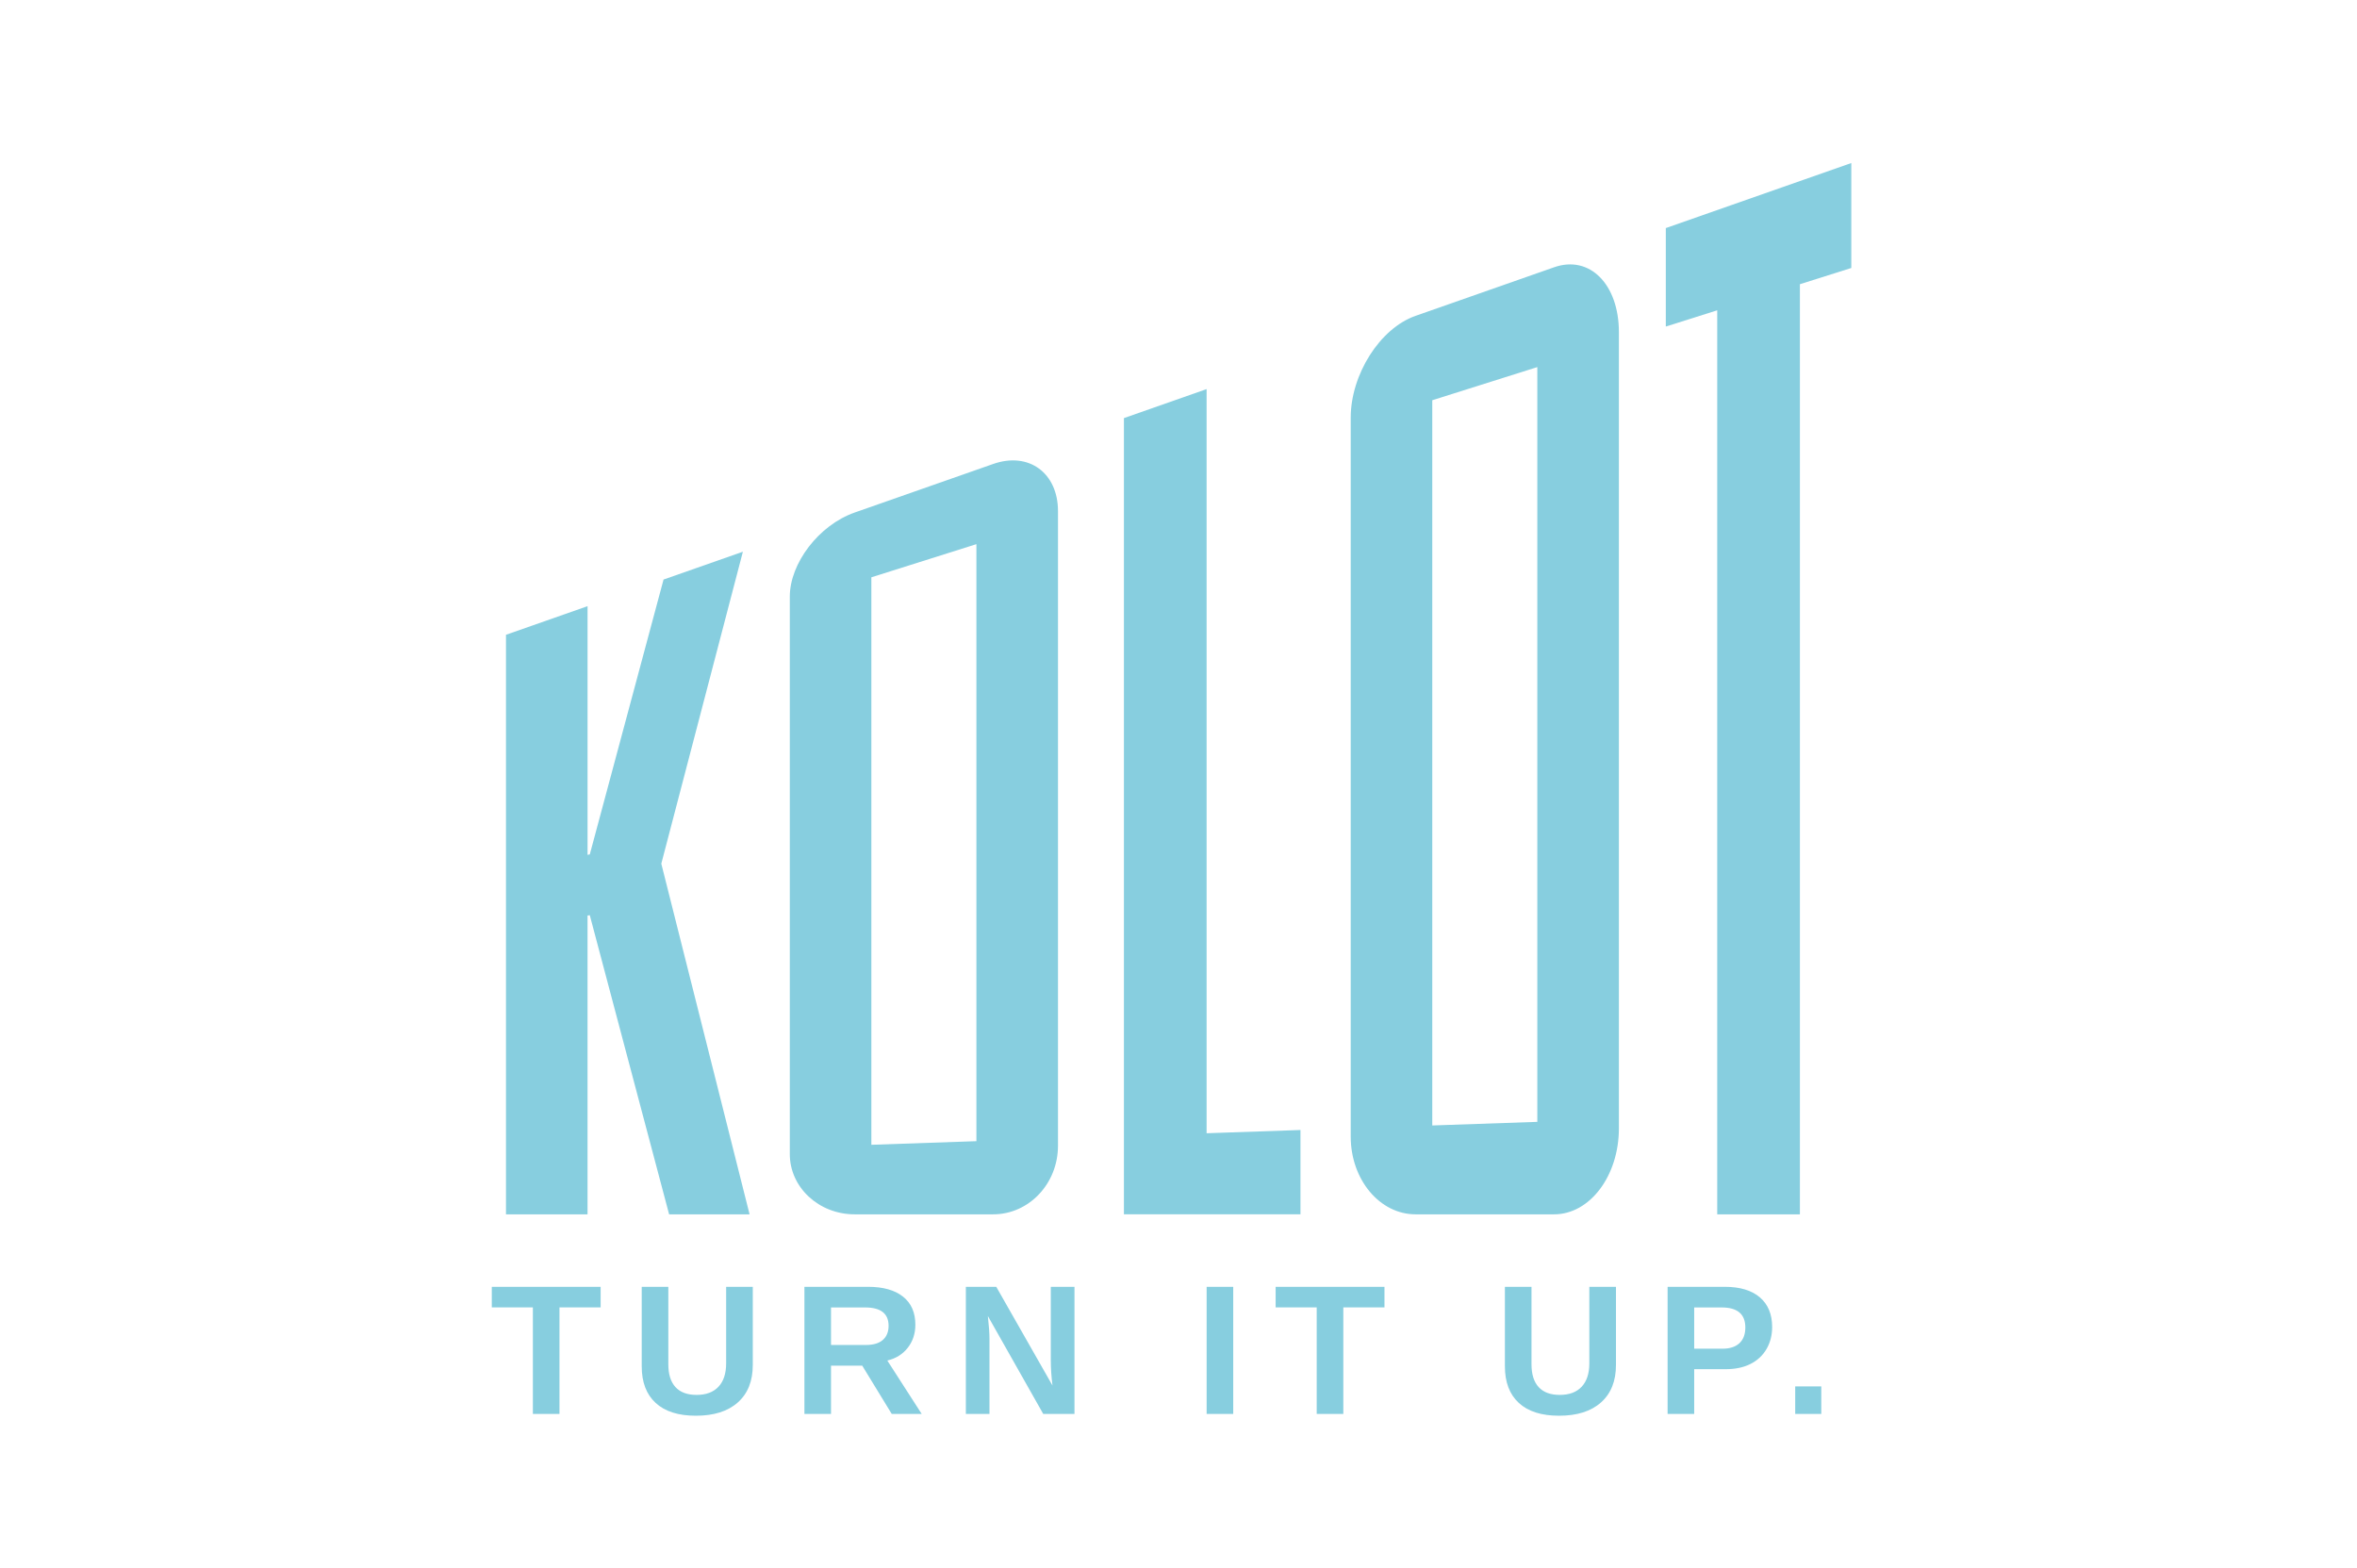
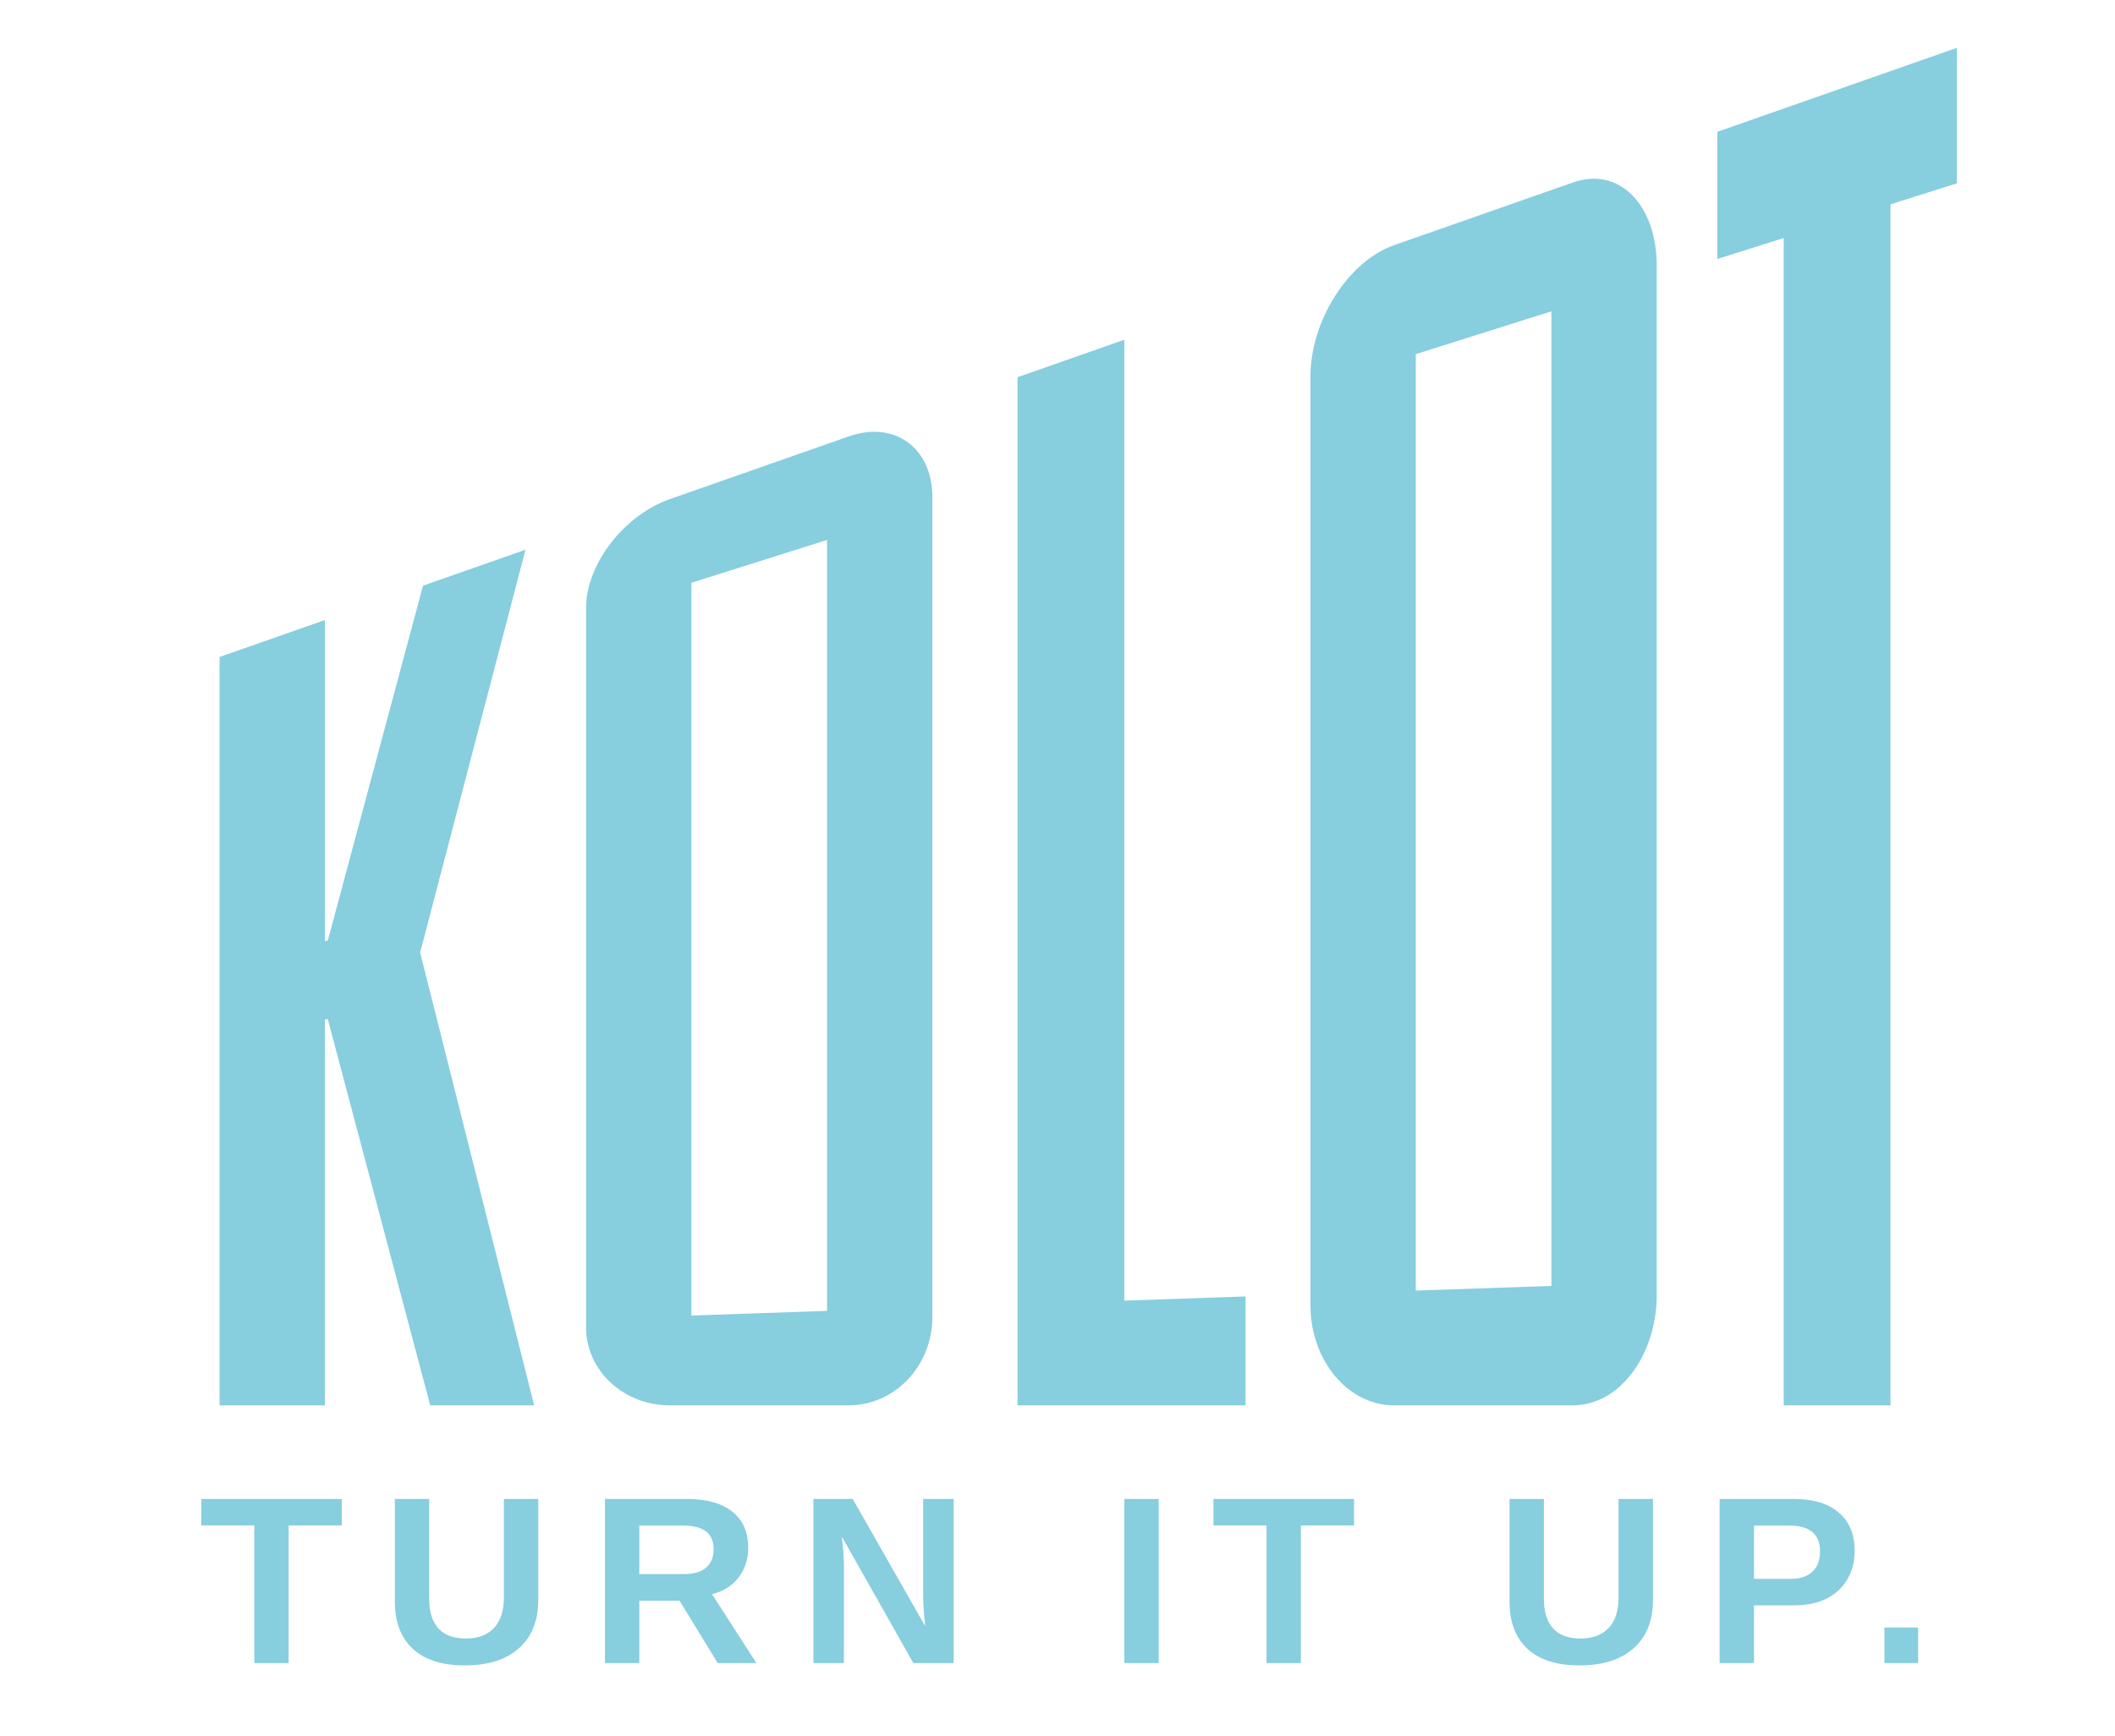
- <svg xmlns="http://www.w3.org/2000/svg" viewBox="0 0 841.89 560" fill="none">
+ <svg xmlns="http://www.w3.org/2000/svg" viewBox="120 45 585 480" fill="none">
  <g fill="#87cedf">
    <path d="M209.87,216.51v88.81l.8-.17,26.34-98.16,28.34-9.94-29.14,111.42,31.53,125.24h-28.74l-28.34-106.85-.8.14v106.71h-29.13v-206.99l29.13-10.22Z" />
    <path d="M377.9,182.53v226.67c0,13.57-10.38,24.51-23.15,24.51h-49.49c-12.77,0-23.15-9.61-23.15-21.52v-199.1c0-11.92,10.38-25.55,23.15-30.03l49.49-17.35c12.77-4.48,23.15,3.26,23.15,16.83ZM348.76,194.35l-37.52,11.84v202.68l37.52-1.29v-213.23Z" />
    <path d="M430.98,138.97v265.78l33.53-1.16v30.11h-63.06V149.33l29.53-10.36Z" />
    <path d="M578.25,118.62v284.35c0,17.02-10.38,30.74-23.15,30.74h-49.49c-12.77,0-23.15-12.39-23.15-27.76V149.18c0-15.37,10.38-31.89,23.15-36.37l49.49-17.35c12.77-4.48,23.15,6.16,23.15,23.17ZM549.11,131.11l-37.52,11.84v259.02l37.52-1.29V131.11Z" />
    <path d="M661.26,58.22v37.49l-18.36,5.8v332.2h-29.53V110.83l-18.36,5.8v-35.17l66.25-23.23Z" />
  </g>
  <text x="415" y="505" fill="#87cedf" font-family="Arial, Helvetica, sans-serif" font-size="66" font-weight="700" letter-spacing="10" text-anchor="middle">TURN IT UP.</text>
</svg>
